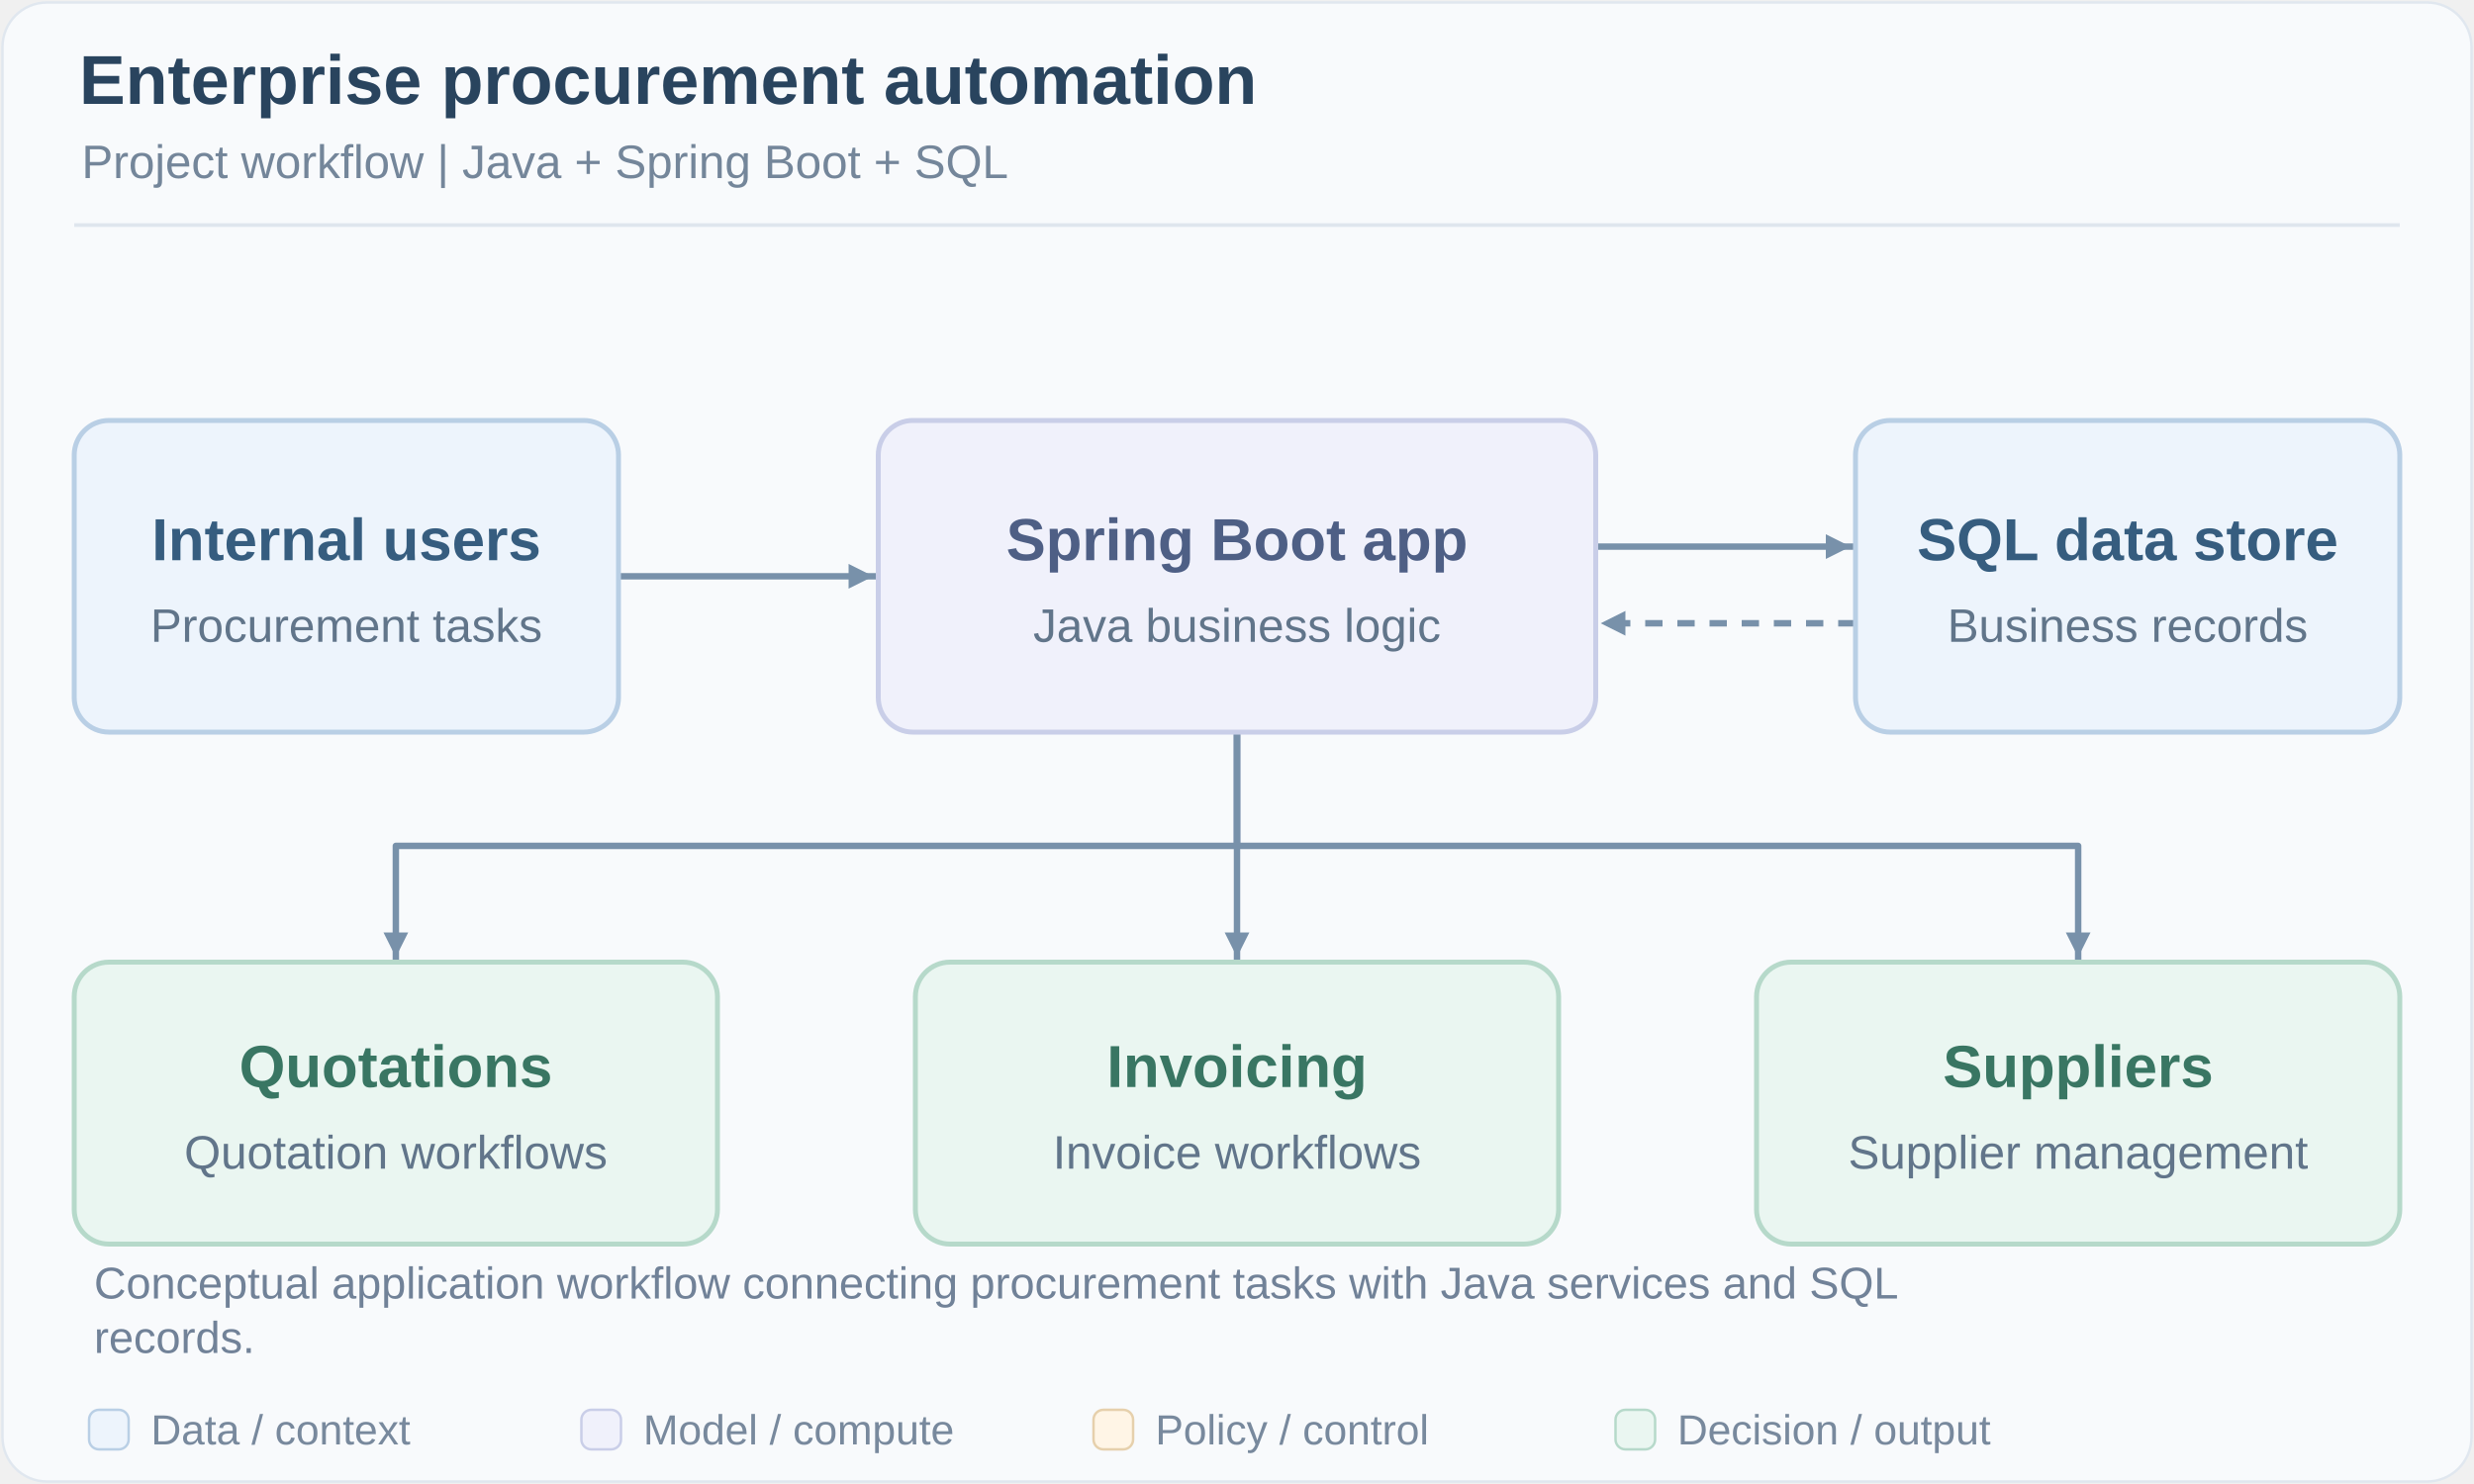
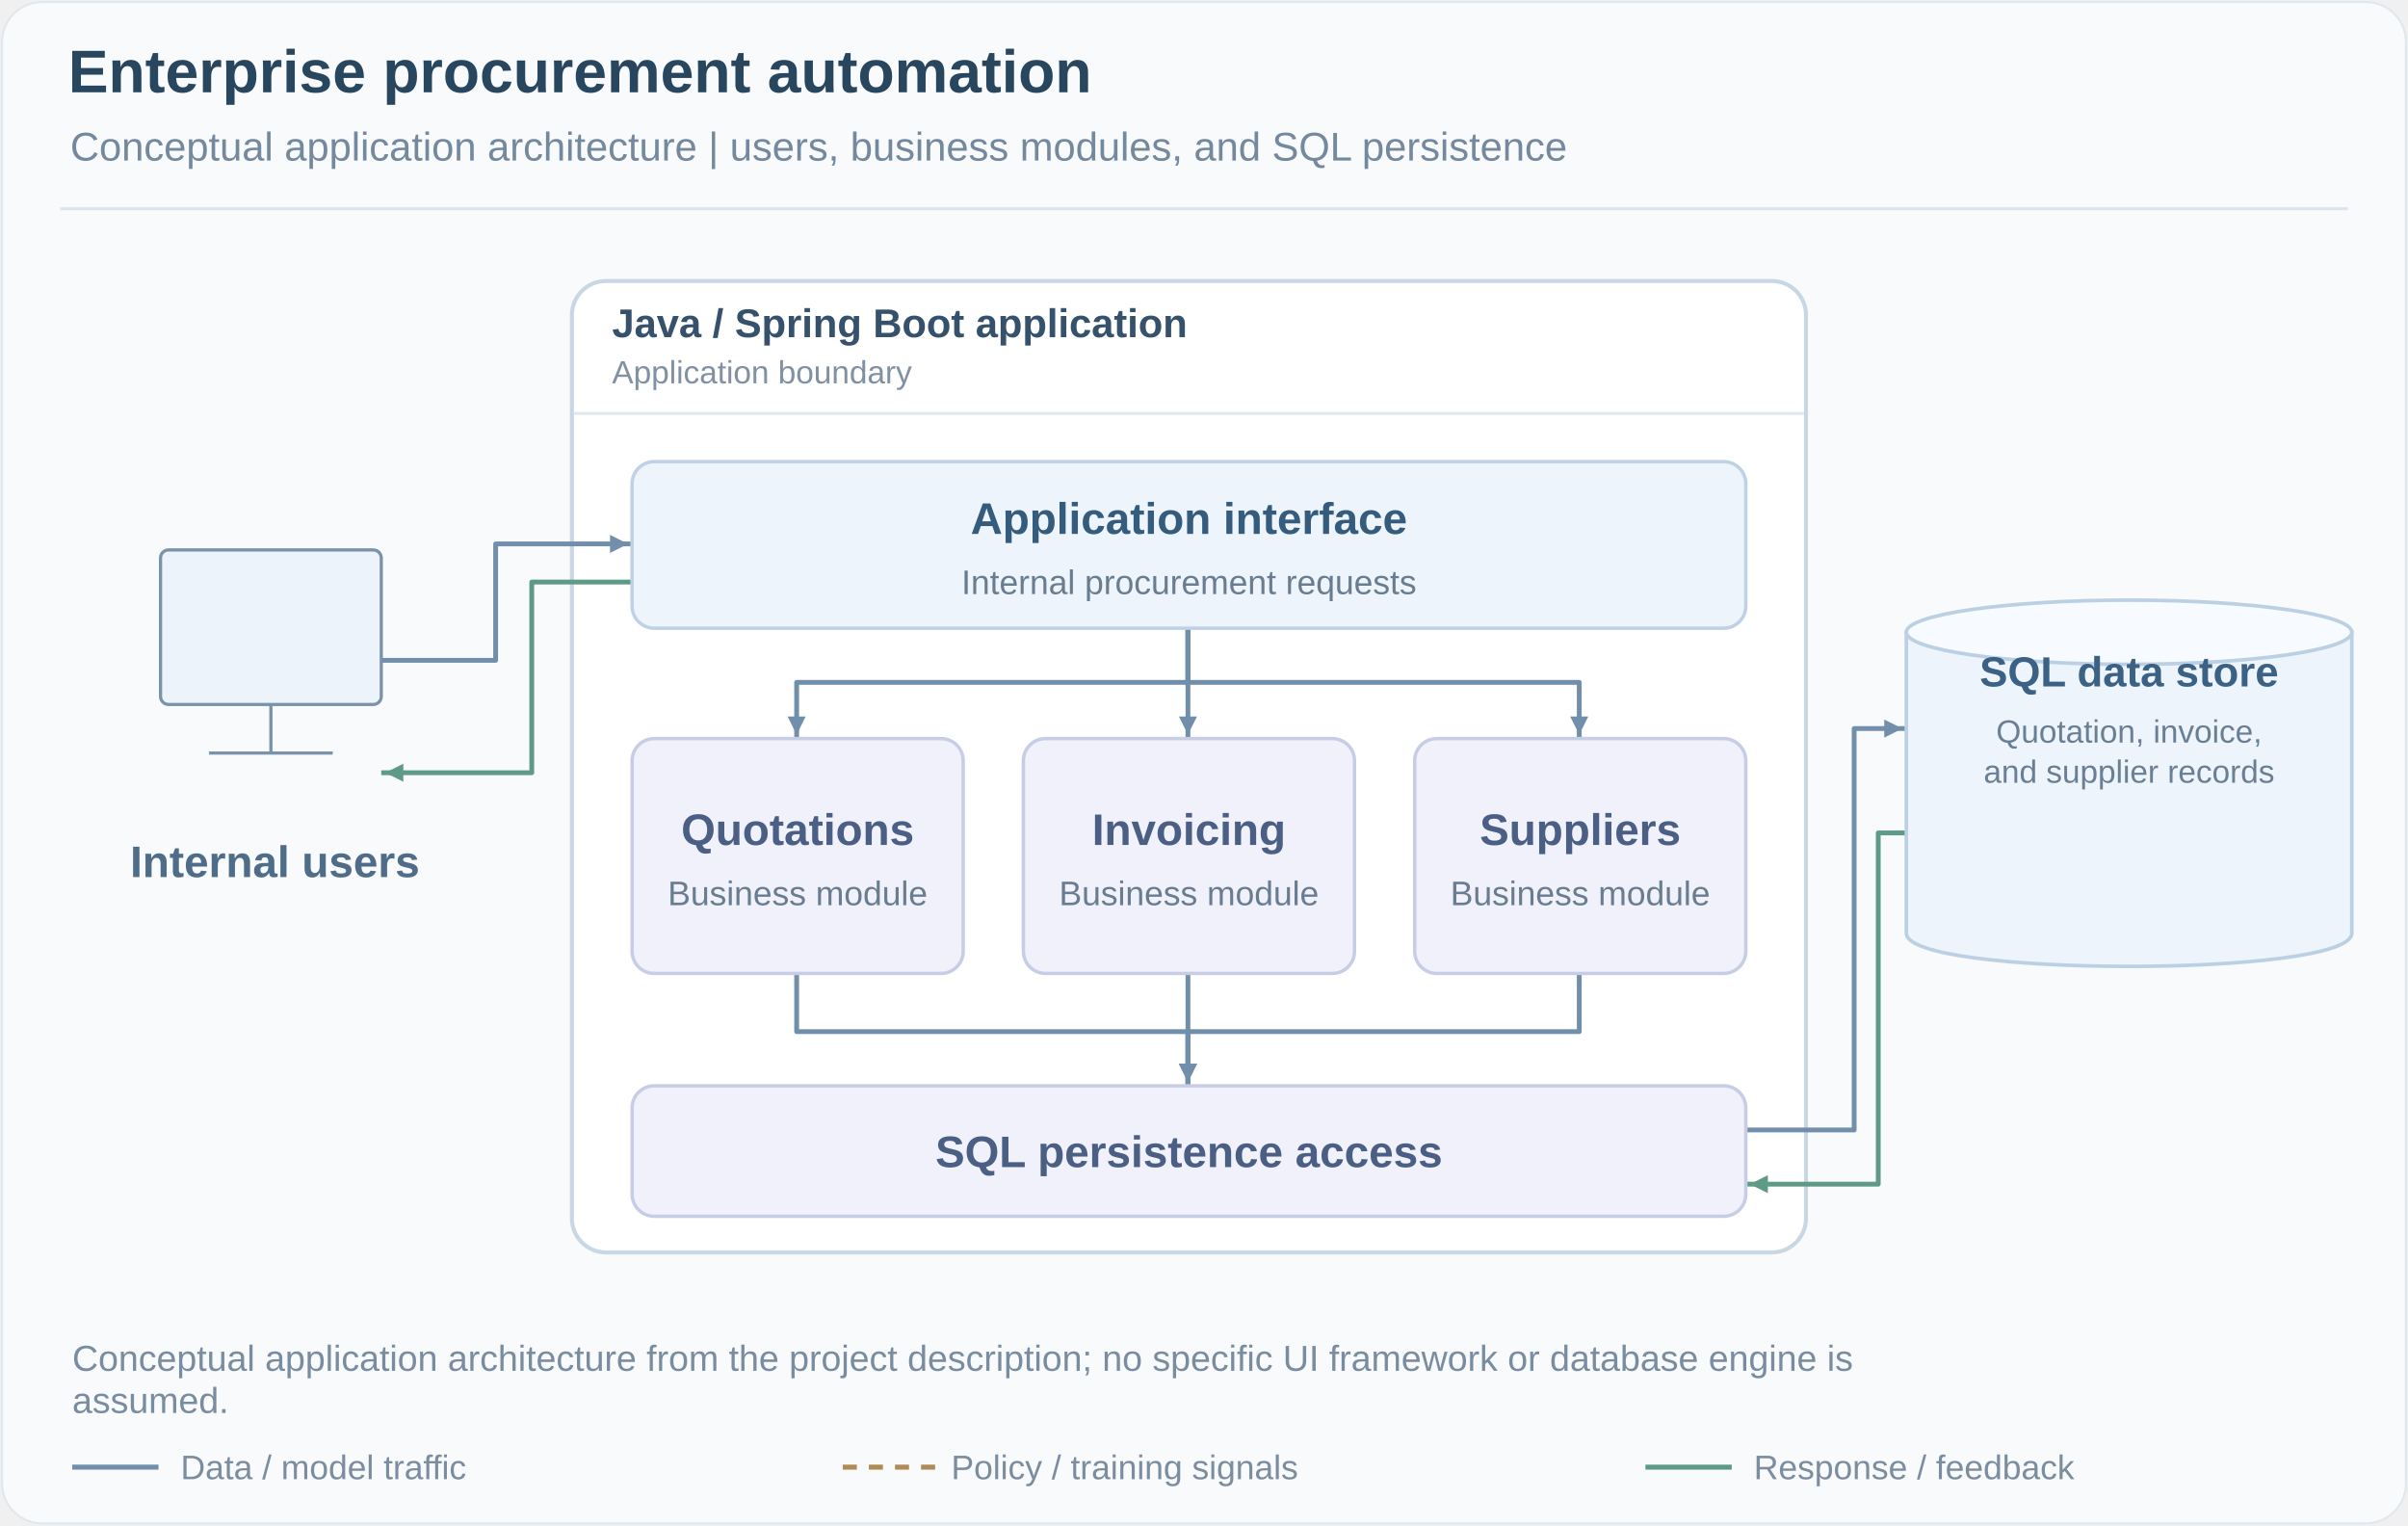
- <svg xmlns="http://www.w3.org/2000/svg" viewBox="0 0 1000 600" width="1000" height="600" role="img" aria-labelledby="title desc">
-   <defs>
-     <marker id="arrow" viewBox="0 0 12 12" refX="10" refY="6" markerWidth="11" markerHeight="11" markerUnits="userSpaceOnUse" orient="auto">
-       <path d="M 1 1 L 11 6 L 1 11 Z" fill="#7891aa" />
-     </marker>
-   </defs>
-   <rect x="1" y="1" width="998" height="598" rx="18" fill="#f8fafc" stroke="#e0e7ef" />
-   <path d="M 250 233 L 355 233" fill="none" stroke="#7891aa" stroke-width="2.6" stroke-linejoin="round" />
-   <polygon points="353.0,233.0 343.0,238.0 343.0,228.0" fill="#7891aa" />
-   <path d="M 645 221 L 750 221" fill="none" stroke="#7891aa" stroke-width="2.6" stroke-linejoin="round" />
-   <polygon points="748.0,221.0 738.0,226.0 738.0,216.0" fill="#7891aa" />
-   <path d="M 750.0 252.0 L 743.0 252.0 M 737.0 252.0 L 730.0 252.0 M 724.0 252.0 L 717.0 252.0 M 711.0 252.0 L 704.0 252.0 M 698.0 252.0 L 691.0 252.0 M 685.0 252.0 L 678.0 252.0 M 672.0 252.0 L 665.0 252.0 M 659.0 252.0 L 652.0 252.0 M 646.0 252.0 L 645.0 252.0" fill="none" stroke="#7891aa" stroke-width="2.6" stroke-linejoin="round" />
-   <polygon points="647.0,252.0 657.0,247.0 657.0,257.0" fill="#7891aa" />
-   <path d="M 500 296 L 500 342 L 160 342 L 160 389" fill="none" stroke="#7891aa" stroke-width="2.6" stroke-linejoin="round" />
-   <polygon points="160.0,387.0 155.0,377.0 165.0,377.0" fill="#7891aa" />
-   <path d="M 500 296 L 500 342 L 500 342 L 500 389" fill="none" stroke="#7891aa" stroke-width="2.6" stroke-linejoin="round" />
-   <polygon points="500.0,387.0 495.0,377.0 505.0,377.0" fill="#7891aa" />
-   <path d="M 500 296 L 500 342 L 840 342 L 840 389" fill="none" stroke="#7891aa" stroke-width="2.6" stroke-linejoin="round" />
-   <polygon points="840.0,387.0 835.0,377.0 845.0,377.0" fill="#7891aa" />
-   <path d="M 30 91 H 970" stroke="#dfe6ee" stroke-width="1.5" />
-   <rect x="30" y="170" width="220" height="126" rx="14" fill="#edf4fc" stroke="#b9cfe5" stroke-width="2" />
-   <text x="140.0" y="226.5" font-family="Arial, Helvetica, sans-serif" font-size="24" font-weight="600" fill="#365d7f" text-anchor="middle">Internal users</text>
-   <text x="140.0" y="259.5" font-family="Arial, Helvetica, sans-serif" font-size="19" font-weight="400" fill="#61758a" text-anchor="middle">Procurement tasks</text>
-   <rect x="355" y="170" width="290" height="126" rx="14" fill="#f0f1fb" stroke="#c9cee8" stroke-width="2" />
-   <text x="500.0" y="226.5" font-family="Arial, Helvetica, sans-serif" font-size="24" font-weight="600" fill="#4e5f85" text-anchor="middle">Spring Boot app</text>
-   <text x="500.0" y="259.5" font-family="Arial, Helvetica, sans-serif" font-size="19" font-weight="400" fill="#61758a" text-anchor="middle">Java business logic</text>
-   <rect x="750" y="170" width="220" height="126" rx="14" fill="#edf4fc" stroke="#b9cfe5" stroke-width="2" />
-   <text x="860.0" y="226.5" font-family="Arial, Helvetica, sans-serif" font-size="24" font-weight="600" fill="#365d7f" text-anchor="middle">SQL data store</text>
-   <text x="860.0" y="259.5" font-family="Arial, Helvetica, sans-serif" font-size="19" font-weight="400" fill="#61758a" text-anchor="middle">Business records</text>
-   <rect x="30" y="389" width="260" height="114" rx="14" fill="#eaf6f1" stroke="#b6d9ca" stroke-width="2" />
-   <text x="160.0" y="439.5" font-family="Arial, Helvetica, sans-serif" font-size="24" font-weight="600" fill="#397663" text-anchor="middle">Quotations</text>
-   <text x="160.0" y="472.5" font-family="Arial, Helvetica, sans-serif" font-size="19" font-weight="400" fill="#61758a" text-anchor="middle">Quotation workflows</text>
-   <rect x="370" y="389" width="260" height="114" rx="14" fill="#eaf6f1" stroke="#b6d9ca" stroke-width="2" />
-   <text x="500.0" y="439.5" font-family="Arial, Helvetica, sans-serif" font-size="24" font-weight="600" fill="#397663" text-anchor="middle">Invoicing</text>
-   <text x="500.0" y="472.5" font-family="Arial, Helvetica, sans-serif" font-size="19" font-weight="400" fill="#61758a" text-anchor="middle">Invoice workflows</text>
-   <rect x="710" y="389" width="260" height="114" rx="14" fill="#eaf6f1" stroke="#b6d9ca" stroke-width="2" />
-   <text x="840.0" y="439.5" font-family="Arial, Helvetica, sans-serif" font-size="24" font-weight="600" fill="#397663" text-anchor="middle">Suppliers</text>
-   <text x="840.0" y="472.5" font-family="Arial, Helvetica, sans-serif" font-size="19" font-weight="400" fill="#61758a" text-anchor="middle">Supplier management</text>
-   <text x="38" y="525" font-family="Arial, Helvetica, sans-serif" font-size="18" font-weight="400" fill="#718298" text-anchor="start">Conceptual application workflow connecting procurement tasks with Java services and SQL</text>
-   <text x="38" y="547" font-family="Arial, Helvetica, sans-serif" font-size="18" font-weight="400" fill="#718298" text-anchor="start">records.</text>
-   <text x="32" y="42" font-family="Arial, Helvetica, sans-serif" font-size="28" font-weight="600" fill="#29445e" text-anchor="start">Enterprise procurement automation</text>
-   <text x="33" y="72" font-family="Arial, Helvetica, sans-serif" font-size="19" font-weight="400" fill="#74869a" text-anchor="start">Project workflow | Java + Spring Boot + SQL</text>
-   <rect x="36" y="570" width="16" height="16" rx="4" fill="#edf4fc" stroke="#b9cfe5" />
-   <text x="61" y="584" font-family="Arial, Helvetica, sans-serif" font-size="17" fill="#78899d">Data / context</text>
-   <rect x="235" y="570" width="16" height="16" rx="4" fill="#f0f1fb" stroke="#c9cee8" />
-   <text x="260" y="584" font-family="Arial, Helvetica, sans-serif" font-size="17" fill="#78899d">Model / compute</text>
-   <rect x="442" y="570" width="16" height="16" rx="4" fill="#fff5e6" stroke="#e6d0ac" />
-   <text x="467" y="584" font-family="Arial, Helvetica, sans-serif" font-size="17" fill="#78899d">Policy / control</text>
-   <rect x="653" y="570" width="16" height="16" rx="4" fill="#eaf6f1" stroke="#b6d9ca" />
-   <text x="678" y="584" font-family="Arial, Helvetica, sans-serif" font-size="17" fill="#78899d">Decision / output</text>
+ <svg xmlns="http://www.w3.org/2000/svg" width="1200" height="760" viewBox="0 0 1200 760" role="img" aria-labelledby="title desc">
+   <rect x="1" y="1" width="1198" height="758" rx="20" fill="#f8fafc" stroke="#dfe7ef" />
+   <path d="M 30 104 H 1170" stroke="#dce5ee" stroke-width="1.5" />
+   <rect x="285" y="140" width="615" height="484" rx="17" fill="#fff" stroke="#c9d6e4" stroke-width="2" />
+   <path d="M 286 206 H 899" stroke="#e2e8ef" stroke-width="1.5" />
+   <text x="305" y="168" font-family="Arial, Helvetica, sans-serif" font-size="20" font-weight="600" fill="#35516b" text-anchor="start">Java / Spring Boot application</text>
+   <text x="305" y="191" font-family="Arial, Helvetica, sans-serif" font-size="16" font-weight="400" fill="#8190a2" text-anchor="start">Application boundary</text>
+   <path d="M 592 313 L 592 340 L 397 340 L 397 368" fill="none" stroke="#718eaa" stroke-width="2.4" stroke-linejoin="round" />
+   <polygon points="397.0,366.0 392.5,357.0 401.5,357.0" fill="#718eaa" />
+   <path d="M 592 313 L 592 340 L 592 340 L 592 368" fill="none" stroke="#718eaa" stroke-width="2.4" stroke-linejoin="round" />
+   <polygon points="592.0,366.0 587.5,357.0 596.5,357.0" fill="#718eaa" />
+   <path d="M 592 313 L 592 340 L 787 340 L 787 368" fill="none" stroke="#718eaa" stroke-width="2.4" stroke-linejoin="round" />
+   <polygon points="787.0,366.0 782.5,357.0 791.5,357.0" fill="#718eaa" />
+   <path d="M 397 485 L 397 514 L 592 514 L 592 541" fill="none" stroke="#718eaa" stroke-width="2.4" stroke-linejoin="round" />
+   <polygon points="592.0,539.0 587.5,530.0 596.5,530.0" fill="#718eaa" />
+   <path d="M 592 485 L 592 514 L 592 514 L 592 541" fill="none" stroke="#718eaa" stroke-width="2.4" stroke-linejoin="round" />
+   <polygon points="592.0,539.0 587.5,530.0 596.5,530.0" fill="#718eaa" />
+   <path d="M 787 485 L 787 514 L 592 514 L 592 541" fill="none" stroke="#718eaa" stroke-width="2.4" stroke-linejoin="round" />
+   <polygon points="592.0,539.0 587.5,530.0 596.5,530.0" fill="#718eaa" />
+   <path d="M 190 329 L 247 329 L 247 271 L 315 271" fill="none" stroke="#718eaa" stroke-width="2.4" stroke-linejoin="round" />
+   <polygon points="313.0,271.0 304.0,275.5 304.0,266.5" fill="#718eaa" />
+   <path d="M 315 290 L 265 290 L 265 385 L 190 385" fill="none" stroke="#5d9b87" stroke-width="2.4" stroke-linejoin="round" />
+   <polygon points="192.0,385.0 201.0,380.5 201.0,389.5" fill="#5d9b87" />
+   <path d="M 870 563 L 924 563 L 924 363 L 950 363" fill="none" stroke="#718eaa" stroke-width="2.4" stroke-linejoin="round" />
+   <polygon points="948.0,363.0 939.0,367.5 939.0,358.5" fill="#718eaa" />
+   <path d="M 950 415 L 936 415 L 936 590 L 870 590" fill="none" stroke="#5d9b87" stroke-width="2.4" stroke-linejoin="round" />
+   <polygon points="872.0,590.0 881.0,585.5 881.0,594.5" fill="#5d9b87" />
+   <rect x="80" y="274" width="110" height="77.0" rx="4" fill="#edf3fa" stroke="#7b93aa" stroke-width="1.6" />
+   <path d="M 135.0 351.0 V 375.2 M 104.2 375.2 H 165.8" stroke="#7b93aa" stroke-width="1.6" />
+   <text x="137" y="437" font-family="Arial, Helvetica, sans-serif" font-size="22" font-weight="600" fill="#4f6d88" text-anchor="middle">Internal users</text>
+   <rect x="315" y="230" width="555" height="83" rx="11" fill="#edf4fc" stroke="#bed1e5" stroke-width="1.7" />
+   <text x="592.5" y="266.0" font-family="Arial, Helvetica, sans-serif" font-size="22" font-weight="600" fill="#355c7c" text-anchor="middle">Application interface</text>
+   <text x="592.5" y="296.0" font-family="Arial, Helvetica, sans-serif" font-size="17" font-weight="400" fill="#6a7d90" text-anchor="middle">Internal procurement requests</text>
+   <rect x="315" y="368" width="165" height="117" rx="11" fill="#f0f1fb" stroke="#c8cde6" stroke-width="1.7" />
+   <text x="397.5" y="421.0" font-family="Arial, Helvetica, sans-serif" font-size="22" font-weight="600" fill="#4b5e84" text-anchor="middle">Quotations</text>
+   <text x="397.5" y="451.0" font-family="Arial, Helvetica, sans-serif" font-size="17" font-weight="400" fill="#6a7d90" text-anchor="middle">Business module</text>
+   <rect x="510" y="368" width="165" height="117" rx="11" fill="#f0f1fb" stroke="#c8cde6" stroke-width="1.7" />
+   <text x="592.5" y="421.0" font-family="Arial, Helvetica, sans-serif" font-size="22" font-weight="600" fill="#4b5e84" text-anchor="middle">Invoicing</text>
+   <text x="592.5" y="451.0" font-family="Arial, Helvetica, sans-serif" font-size="17" font-weight="400" fill="#6a7d90" text-anchor="middle">Business module</text>
+   <rect x="705" y="368" width="165" height="117" rx="11" fill="#f0f1fb" stroke="#c8cde6" stroke-width="1.7" />
+   <text x="787.5" y="421.0" font-family="Arial, Helvetica, sans-serif" font-size="22" font-weight="600" fill="#4b5e84" text-anchor="middle">Suppliers</text>
+   <text x="787.5" y="451.0" font-family="Arial, Helvetica, sans-serif" font-size="17" font-weight="400" fill="#6a7d90" text-anchor="middle">Business module</text>
+   <rect x="315" y="541" width="555" height="65" rx="11" fill="#f0f1fb" stroke="#c8cde6" stroke-width="1.7" />
+   <text x="592.5" y="581.5" font-family="Arial, Helvetica, sans-serif" font-size="22" font-weight="600" fill="#4b5e84" text-anchor="middle">SQL persistence access</text>
+   <path d="M 950 315 V 465 C 950 487 1172 487 1172 465 V 315 Z" fill="#edf4fc" stroke="#bcd0e4" stroke-width="1.8" />
+   <ellipse cx="1061.0" cy="315" rx="111.0" ry="16" fill="#f7faff" stroke="#bcd0e4" stroke-width="1.8" />
+   <text x="1061.0" y="342" font-family="Arial, Helvetica, sans-serif" font-size="21" font-weight="600" fill="#3b6284" text-anchor="middle">SQL data store</text>
+   <text x="1061.0" y="370" font-family="Arial, Helvetica, sans-serif" font-size="16" font-weight="400" fill="#6a7f94" text-anchor="middle">Quotation, invoice,</text>
+   <text x="1061.0" y="390" font-family="Arial, Helvetica, sans-serif" font-size="16" font-weight="400" fill="#6a7f94" text-anchor="middle">and supplier records</text>
+   <text x="36" y="683" font-family="Arial, Helvetica, sans-serif" font-size="18" font-weight="400" fill="#7a8ca0" text-anchor="start">Conceptual application architecture from the project description; no specific UI framework or database engine is</text>
+   <text x="36" y="704" font-family="Arial, Helvetica, sans-serif" font-size="18" font-weight="400" fill="#7a8ca0" text-anchor="start">assumed.</text>
+   <text x="34" y="46" font-family="Arial, Helvetica, sans-serif" font-size="30" font-weight="600" fill="#29465f" text-anchor="start">Enterprise procurement automation</text>
+   <text x="35" y="80" font-family="Arial, Helvetica, sans-serif" font-size="20" font-weight="400" fill="#74899d" text-anchor="start">Conceptual application architecture | users, business modules, and SQL persistence</text>
+   <path d="M 36 731 H 79" fill="none" stroke="#718eaa" stroke-width="2.5" />
+   <text x="90" y="737" font-family="Arial, Helvetica, sans-serif" font-size="17" font-weight="400" fill="#7c8da0" text-anchor="start">Data / model traffic</text>
+   <path d="M 420 731 H 427 M 433 731 H 440 M 446 731 H 453 M 459 731 H 466" fill="none" stroke="#b08b55" stroke-width="2.5" />
+   <text x="474" y="737" font-family="Arial, Helvetica, sans-serif" font-size="17" font-weight="400" fill="#7c8da0" text-anchor="start">Policy / training signals</text>
+   <path d="M 820 731 H 863" fill="none" stroke="#5d9b87" stroke-width="2.5" />
+   <text x="874" y="737" font-family="Arial, Helvetica, sans-serif" font-size="17" font-weight="400" fill="#7c8da0" text-anchor="start">Response / feedback</text>
</svg>
